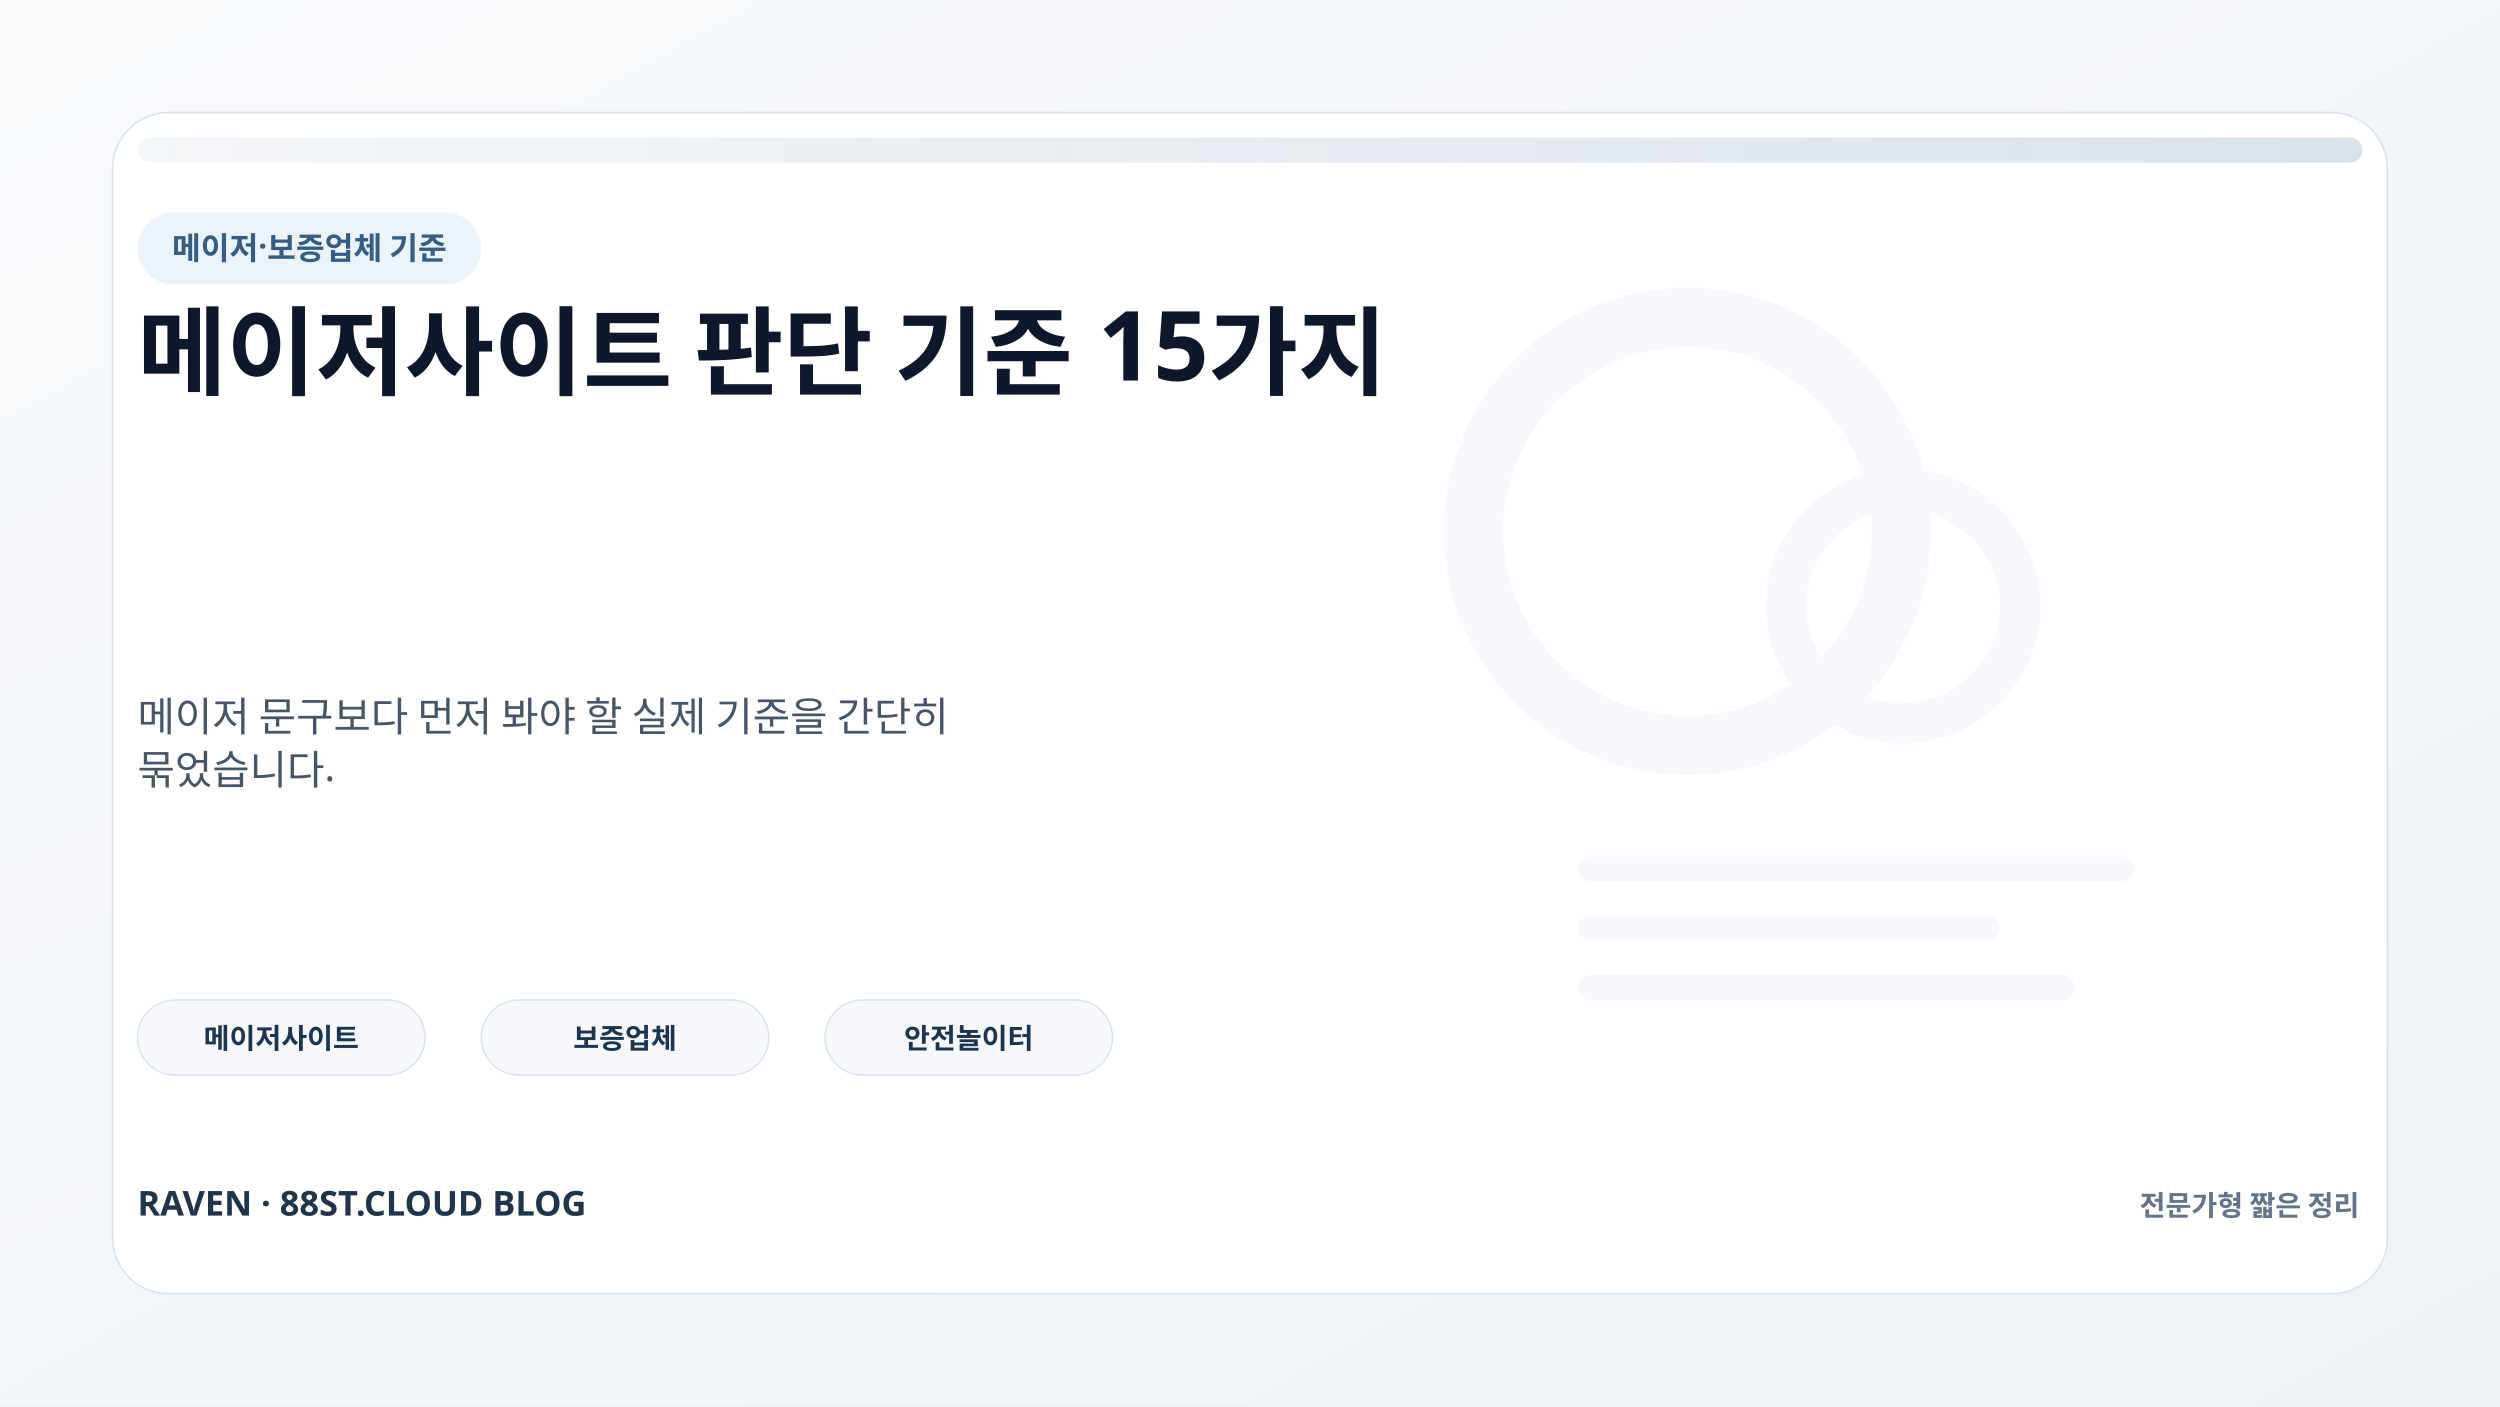
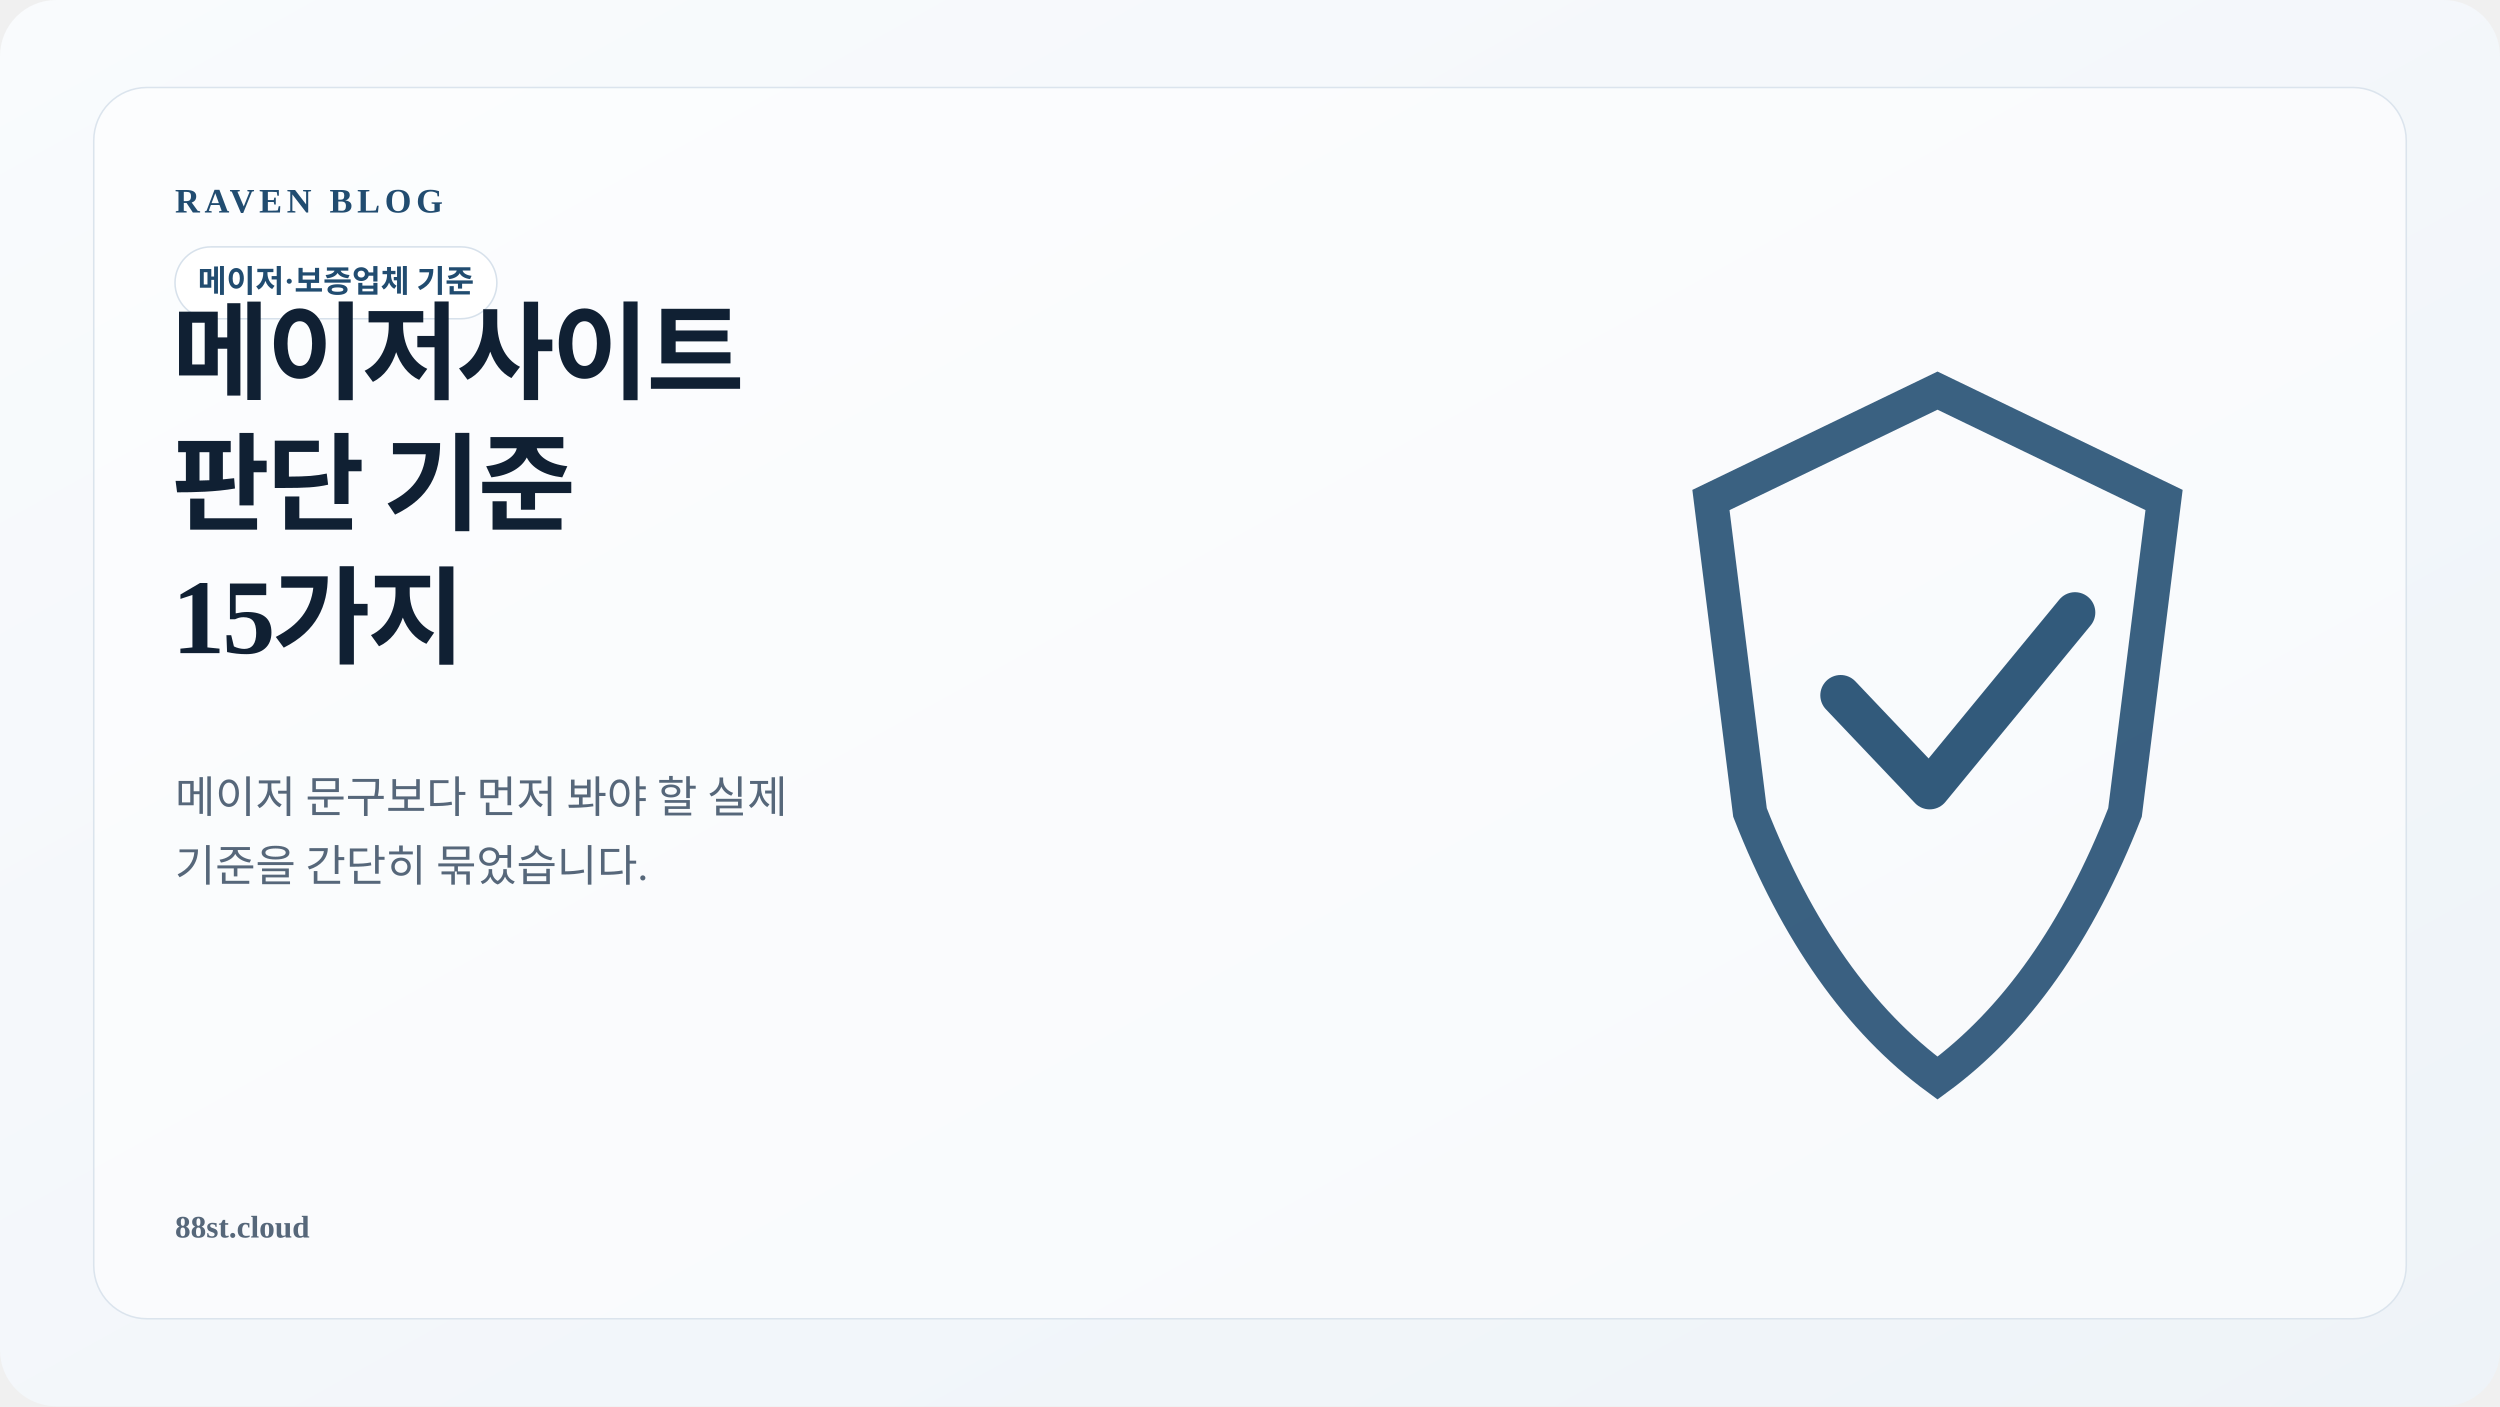
- <svg xmlns="http://www.w3.org/2000/svg" width="1600" height="900" viewBox="0 0 1600 900" role="img" aria-labelledby="t d">
+ <svg xmlns="http://www.w3.org/2000/svg" width="1600" height="900" viewBox="0 0 1600 900">
  <defs>
    <linearGradient id="bg" x1="0" y1="0" x2="1" y2="1">
-       <stop offset="0%" stop-color="#f8fafc" />
-       <stop offset="100%" stop-color="#eef2f7" />
-     </linearGradient>
-     <linearGradient id="line" x1="0" y1="0" x2="1" y2="0">
-       <stop offset="0%" stop-color="#2f5b8a" stop-opacity="0.05" />
-       <stop offset="100%" stop-color="#2f5b8a" stop-opacity="0.18" />
+       <stop offset="0%" stop-color="#f9fbfd" />
+       <stop offset="100%" stop-color="#eef3f8" />
    </linearGradient>
  </defs>
-   <rect width="1600" height="900" fill="url(#bg)" />
-   <rect x="72" y="72" width="1456" height="756" rx="36" fill="#ffffff" stroke="#d9e2ec" />
-   <rect x="88" y="88" width="1424" height="16" rx="8" fill="url(#line)" />
-   <g opacity="0.55">
-     <path d="M1080 184c86 0 156 70 156 156s-70 156-156 156-156-70-156-156 70-156 156-156Zm0 38c-65 0-118 53-118 118s53 118 118 118 118-53 118-118-53-118-118-118Z" fill="#eef3f8" />
-     <path d="M1218 300c48 0 88 40 88 88s-40 88-88 88-88-40-88-88 40-88 88-88Zm0 26c-34 0-62 28-62 62s28 62 62 62 62-28 62-62-28-62-62-62Z" fill="#eef3f8" />
-     <rect x="1010" y="548" width="356" height="16" rx="8" fill="#eef3f8" />
-     <rect x="1010" y="586" width="270" height="16" rx="8" fill="#eef3f8" />
-     <rect x="1010" y="624" width="318" height="16" rx="8" fill="#eef3f8" />
-   </g>
-   <g>
-     <rect x="88" y="136" width="220" height="46" rx="23" fill="#edf3fa" />
-     <text x="198" y="166" text-anchor="middle" font-family="Pretendard, Apple SD Gothic Neo, Noto Sans KR, sans-serif" font-size="20" font-weight="700" fill="#365d85">메이저·보증업체 기준</text>
-   </g>
-   <text font-family="Pretendard, Apple SD Gothic Neo, Noto Sans KR, sans-serif" font-size="62" font-weight="800" fill="#0f172a">
-     <tspan x="88" y="248">메이저사이트 판단 기준 15가지</tspan>
-   </text>
-   <text font-family="Pretendard, Apple SD Gothic Neo, Noto Sans KR, sans-serif" font-size="26" font-weight="500" fill="#475569">
-     <tspan x="88" y="468">메이저 문구보다 먼저 봐야 할 실제 기준을 간단히</tspan>
-     <tspan x="88" y="502">묶었습니다.</tspan>
-   </text>
-   <g transform="translate(88,640)">
-     <rect width="184" height="48" rx="24" fill="#f6f8fb" stroke="#dbe3ec" />
-     <text x="92" y="31" text-anchor="middle" font-family="Pretendard, Apple SD Gothic Neo, Noto Sans KR, sans-serif" font-size="18" font-weight="600" fill="#1c3551">메이저사이트</text>
-   </g>
-   <g transform="translate(308,640)">
-     <rect width="184" height="48" rx="24" fill="#f6f8fb" stroke="#dbe3ec" />
-     <text x="92" y="31" text-anchor="middle" font-family="Pretendard, Apple SD Gothic Neo, Noto Sans KR, sans-serif" font-size="18" font-weight="600" fill="#1c3551">보증업체</text>
-   </g>
-   <g transform="translate(528,640)">
-     <rect width="184" height="48" rx="24" fill="#f6f8fb" stroke="#dbe3ec" />
-     <text x="92" y="31" text-anchor="middle" font-family="Pretendard, Apple SD Gothic Neo, Noto Sans KR, sans-serif" font-size="18" font-weight="600" fill="#1c3551">안전놀이터</text>
-   </g>
-   <text x="88" y="778" font-family="Pretendard, Apple SD Gothic Neo, Noto Sans KR, sans-serif" font-size="22" font-weight="700" fill="#20344a">RAVEN · 88ST.CLOUD BLOG</text>
-   <text x="1510" y="778" text-anchor="end" font-family="Pretendard, Apple SD Gothic Neo, Noto Sans KR, sans-serif" font-size="18" font-weight="600" fill="#64748b">전문가형 짧은 정리</text>
+   <rect width="1600" height="900" rx="36" fill="url(#bg)" />
+   <rect x="60" y="56" width="1480" height="788" rx="34" fill="rgba(255,255,255,0.55)" stroke="#dbe4ed" />
+   <text x="112" y="136" font-size="22" font-weight="800" fill="#214c70" letter-spacing="3">RAVEN BLOG</text>
+   <rect x="112" y="158" width="206" height="46" rx="23" fill="white" fill-opacity="0.88" stroke="#d7e1eb" />
+   <text x="215" y="187" text-anchor="middle" font-size="20" font-weight="700" fill="#214c70">메이저·보증업체 기준</text>
+   <text x="110" y="250" font-size="68" font-weight="800" fill="#102033" letter-spacing="-1.8">메이저사이트</text>
+   <text x="110" y="334" font-size="68" font-weight="800" fill="#102033" letter-spacing="-1.8">판단 기준</text>
+   <text x="110" y="418" font-size="68" font-weight="800" fill="#102033" letter-spacing="-1.8">15가지</text>
+   <text x="112" y="520" font-size="28" font-weight="500" fill="#56677a">메이저 문구보다 먼저 봐야 할 실제</text>
+   <text x="112" y="564" font-size="28" font-weight="500" fill="#56677a">기준을 간단히 묶었습니다.</text>
+   <text x="112" y="792" font-size="20" font-weight="700" fill="#56677a">88st.cloud</text>
+   <path d="M1240 250 L1385 320 L1360 520 Q1315 635 1240 690 Q1165 635 1120 520 L1095 320 Z" fill="none" stroke="#214c70" stroke-width="22" opacity="0.88" />
+   <path d="M1178 445 L1235 505 L1328 392" fill="none" stroke="#214c70" stroke-width="26" stroke-linecap="round" stroke-linejoin="round" opacity="0.92" />
</svg>
